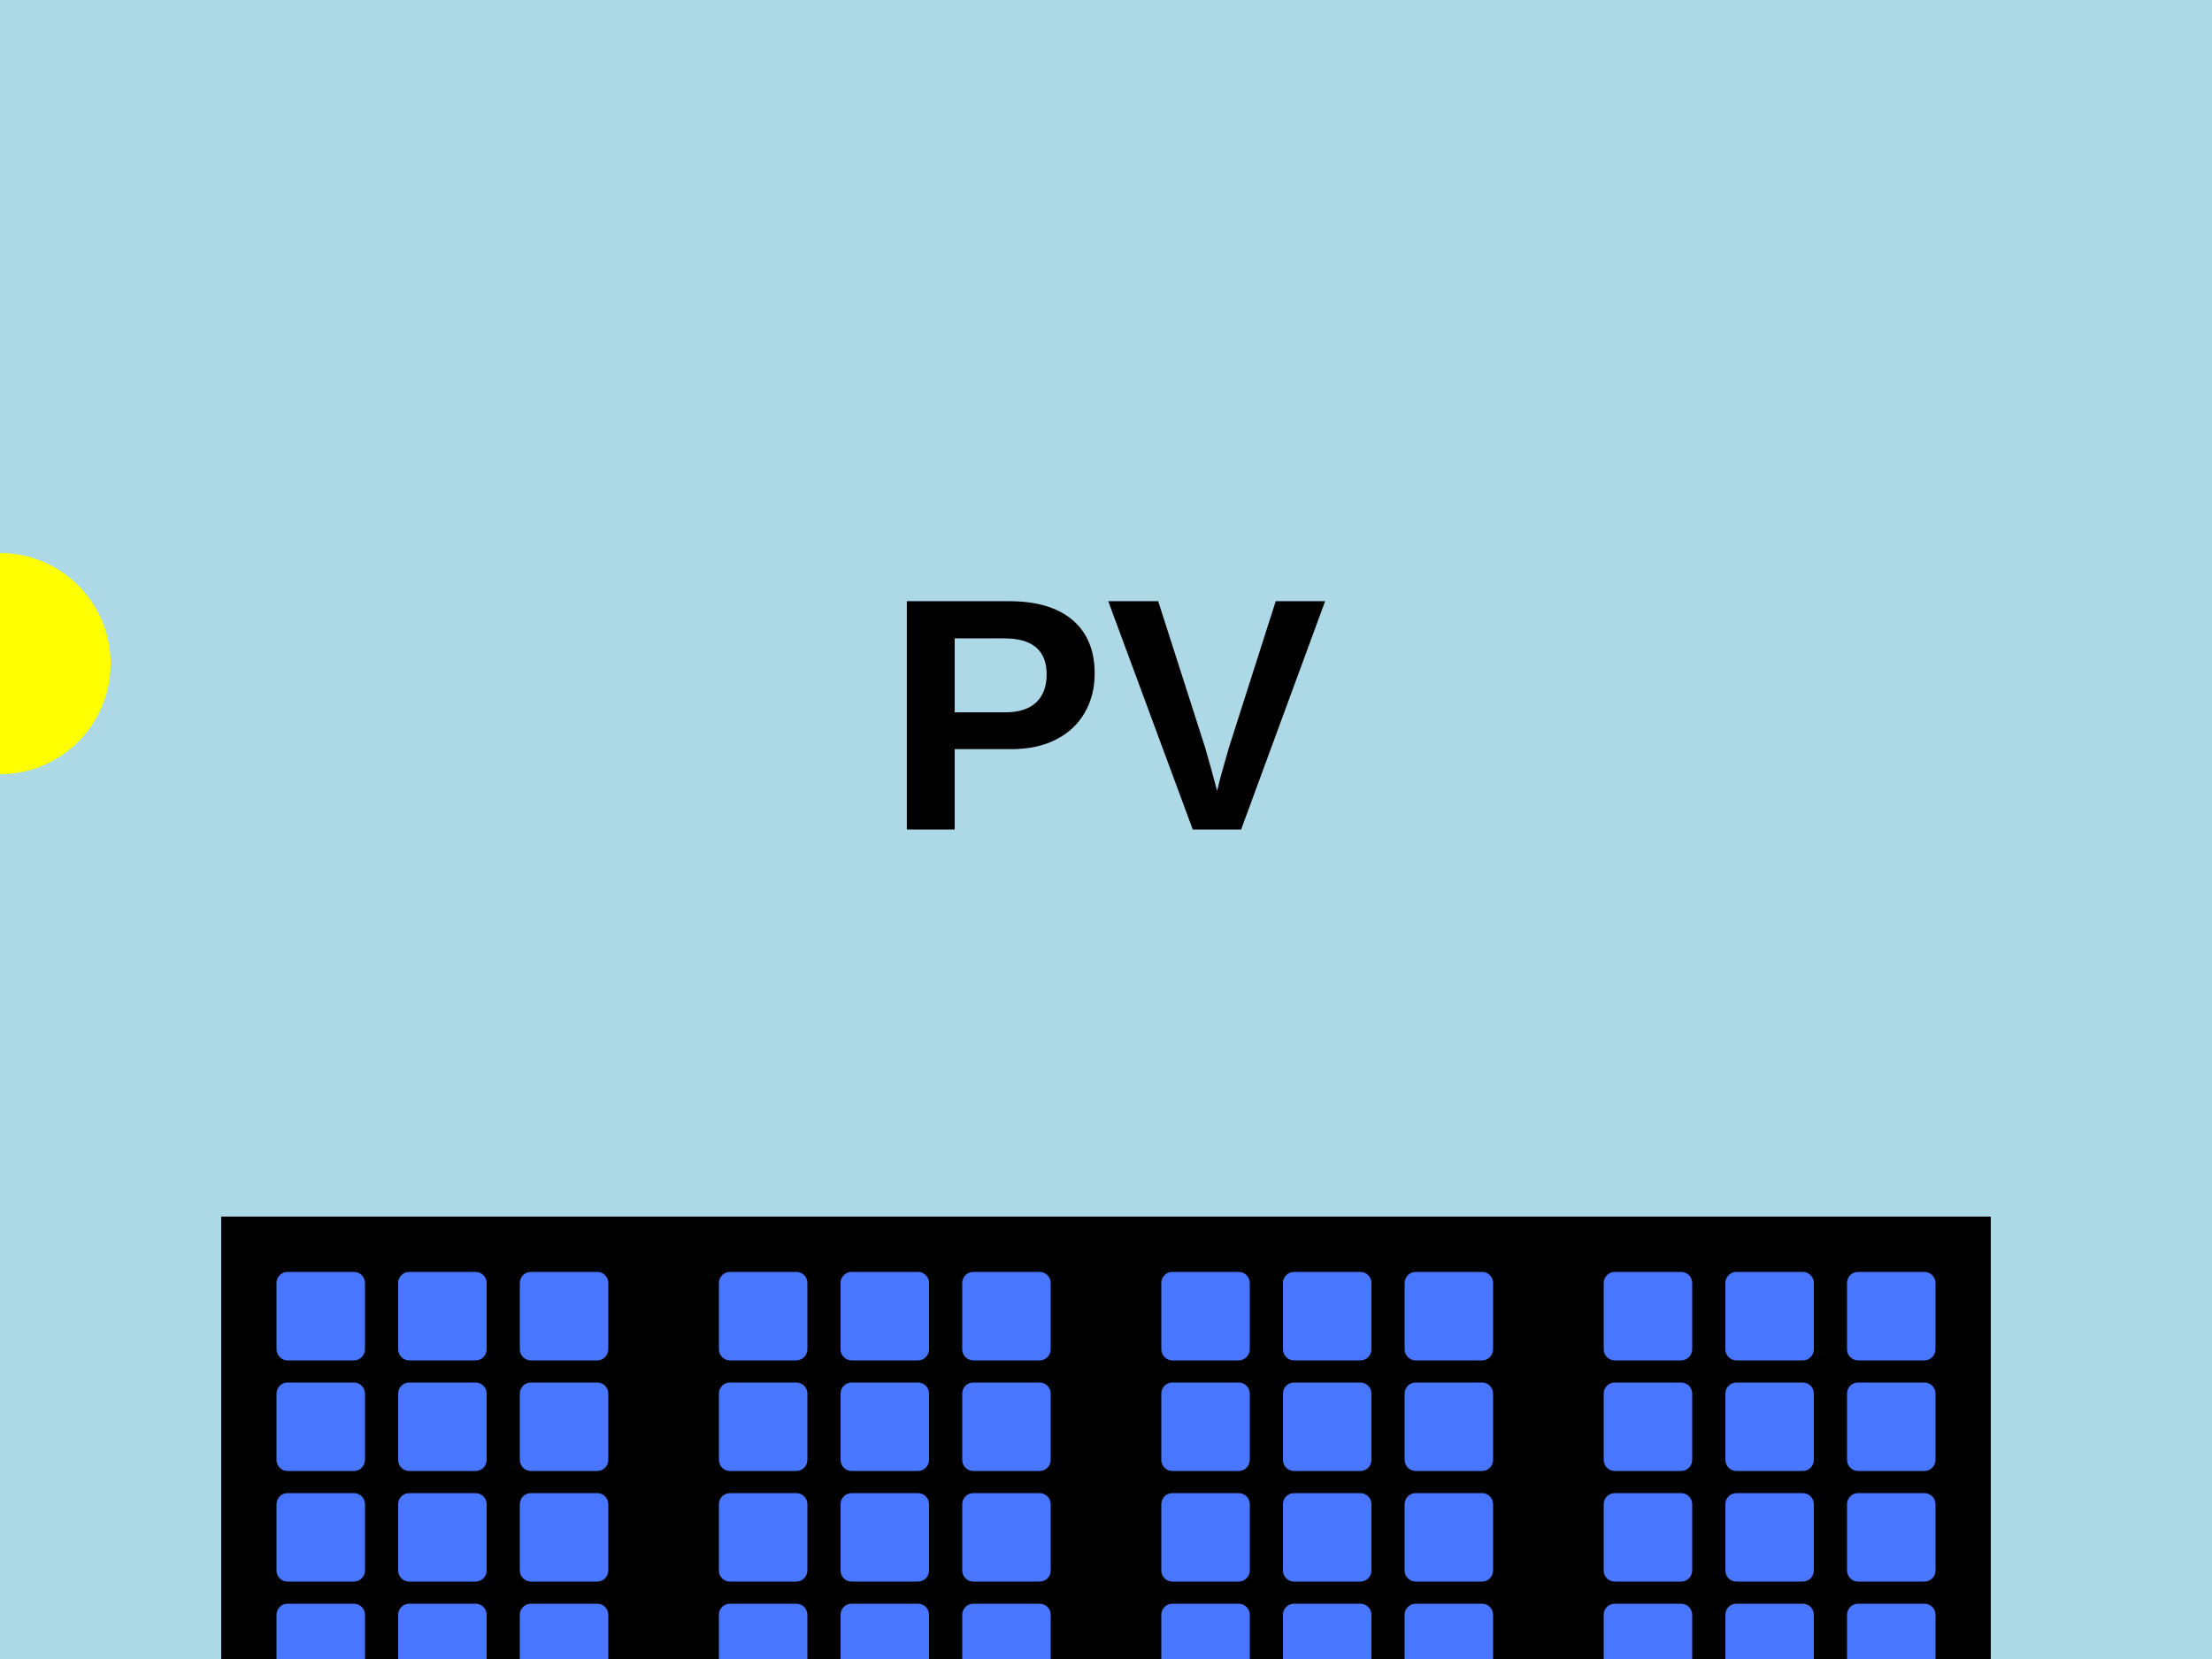
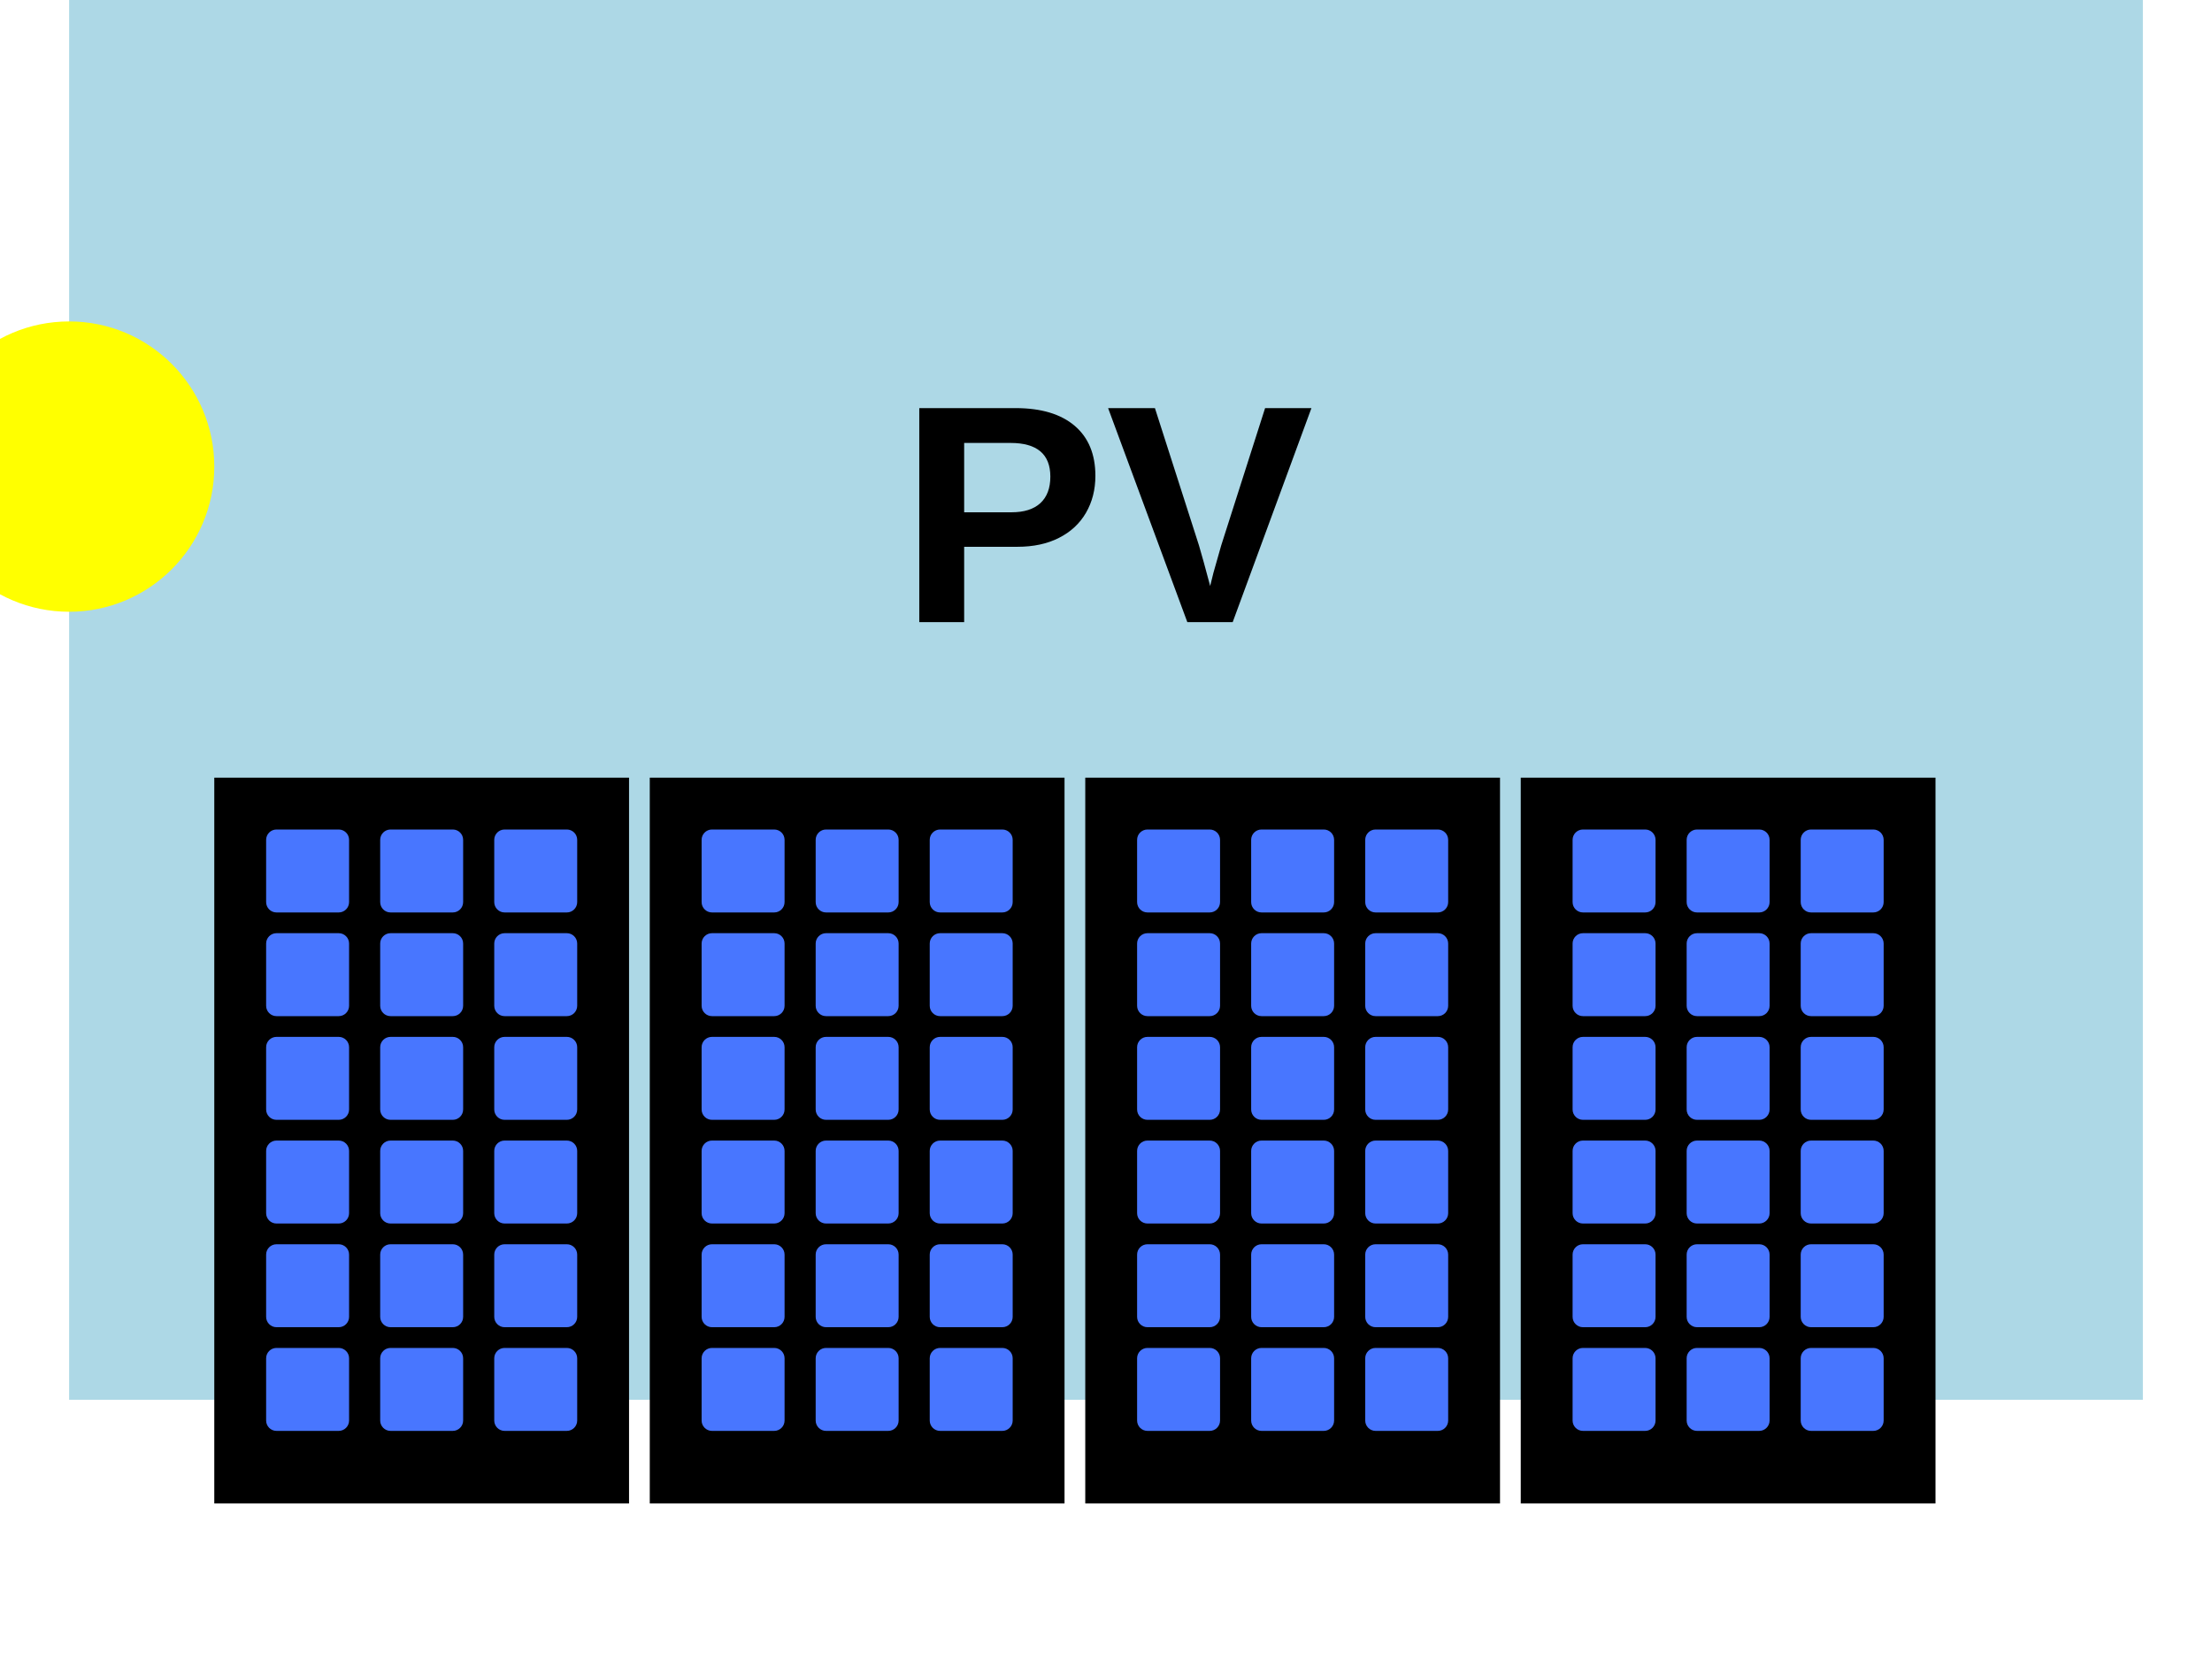
- <svg xmlns="http://www.w3.org/2000/svg" viewBox="0 0 200 150" width="400" height="300">
+ <svg xmlns="http://www.w3.org/2000/svg" viewBox="0 15 200 160" width="400" height="300">
  <rect width="200" height="150" fill="lightblue" />
-   <circle cx="0" cy="60" r="10" fill="yellow">
+   <circle cx="0" cy="60" r="14" fill="yellow">
    <animateMotion dur="5s" repeatCount="indefinite">
      <mpath href="#semicircle-path" />
    </animateMotion>
  </circle>
  <path id="semicircle-path" d="M 20,50 A 80,80 0 0,1 180,50" fill="none" stroke="none" />
  <text x="100" y="75" font-family="Arial" font-size="30" text-anchor="middle" font-weight="bold" fill="black">PV</text>
-   <g transform="translate(20, 110)">
+   <g transform="translate(14, 90)">
    <rect x="0" y="0" width="40" height="70" fill="black" />
    <g fill=" #4876ff">
      <rect x="5" y="5" width="8" height="8" rx="1" />
      <rect x="16" y="5" width="8" height="8" rx="1" />
      <rect x="27" y="5" width="8" height="8" rx="1" />
      <rect x="5" y="15" width="8" height="8" rx="1" />
      <rect x="16" y="15" width="8" height="8" rx="1" />
      <rect x="27" y="15" width="8" height="8" rx="1" />
      <rect x="5" y="25" width="8" height="8" rx="1" />
      <rect x="16" y="25" width="8" height="8" rx="1" />
      <rect x="27" y="25" width="8" height="8" rx="1" />
      <rect x="5" y="35" width="8" height="8" rx="1" />
      <rect x="16" y="35" width="8" height="8" rx="1" />
      <rect x="27" y="35" width="8" height="8" rx="1" />
      <rect x="5" y="45" width="8" height="8" rx="1" />
      <rect x="16" y="45" width="8" height="8" rx="1" />
      <rect x="27" y="45" width="8" height="8" rx="1" />
      <rect x="5" y="55" width="8" height="8" rx="1" />
      <rect x="16" y="55" width="8" height="8" rx="1" />
      <rect x="27" y="55" width="8" height="8" rx="1" />
    </g>
  </g>
-   <g transform="translate(60, 110)">
+   <g transform="translate(56, 90)">
    <rect x="0" y="0" width="40" height="70" fill="black" />
    <g fill=" #4876ff">
      <rect x="5" y="5" width="8" height="8" rx="1" />
      <rect x="16" y="5" width="8" height="8" rx="1" />
      <rect x="27" y="5" width="8" height="8" rx="1" />
      <rect x="5" y="15" width="8" height="8" rx="1" />
      <rect x="16" y="15" width="8" height="8" rx="1" />
      <rect x="27" y="15" width="8" height="8" rx="1" />
      <rect x="5" y="25" width="8" height="8" rx="1" />
      <rect x="16" y="25" width="8" height="8" rx="1" />
      <rect x="27" y="25" width="8" height="8" rx="1" />
      <rect x="5" y="35" width="8" height="8" rx="1" />
      <rect x="16" y="35" width="8" height="8" rx="1" />
      <rect x="27" y="35" width="8" height="8" rx="1" />
      <rect x="5" y="45" width="8" height="8" rx="1" />
      <rect x="16" y="45" width="8" height="8" rx="1" />
      <rect x="27" y="45" width="8" height="8" rx="1" />
      <rect x="5" y="55" width="8" height="8" rx="1" />
      <rect x="16" y="55" width="8" height="8" rx="1" />
      <rect x="27" y="55" width="8" height="8" rx="1" />
    </g>
  </g>
-   <g transform="translate(100, 110)">
+   <g transform="translate(98, 90)">
    <rect x="0" y="0" width="40" height="70" fill="black" />
    <g fill=" #4876ff">
      <rect x="5" y="5" width="8" height="8" rx="1" />
      <rect x="16" y="5" width="8" height="8" rx="1" />
      <rect x="27" y="5" width="8" height="8" rx="1" />
      <rect x="5" y="15" width="8" height="8" rx="1" />
      <rect x="16" y="15" width="8" height="8" rx="1" />
      <rect x="27" y="15" width="8" height="8" rx="1" />
      <rect x="5" y="25" width="8" height="8" rx="1" />
      <rect x="16" y="25" width="8" height="8" rx="1" />
      <rect x="27" y="25" width="8" height="8" rx="1" />
      <rect x="5" y="35" width="8" height="8" rx="1" />
      <rect x="16" y="35" width="8" height="8" rx="1" />
      <rect x="27" y="35" width="8" height="8" rx="1" />
      <rect x="5" y="45" width="8" height="8" rx="1" />
      <rect x="16" y="45" width="8" height="8" rx="1" />
      <rect x="27" y="45" width="8" height="8" rx="1" />
      <rect x="5" y="55" width="8" height="8" rx="1" />
      <rect x="16" y="55" width="8" height="8" rx="1" />
      <rect x="27" y="55" width="8" height="8" rx="1" />
    </g>
  </g>
-   <g transform="translate(140, 110)">
+   <g transform="translate(140, 90)">
    <rect x="0" y="0" width="40" height="70" fill="black" />
    <g fill=" #4876ff">
      <rect x="5" y="5" width="8" height="8" rx="1" />
      <rect x="16" y="5" width="8" height="8" rx="1" />
      <rect x="27" y="5" width="8" height="8" rx="1" />
      <rect x="5" y="15" width="8" height="8" rx="1" />
      <rect x="16" y="15" width="8" height="8" rx="1" />
      <rect x="27" y="15" width="8" height="8" rx="1" />
      <rect x="5" y="25" width="8" height="8" rx="1" />
      <rect x="16" y="25" width="8" height="8" rx="1" />
      <rect x="27" y="25" width="8" height="8" rx="1" />
      <rect x="5" y="35" width="8" height="8" rx="1" />
      <rect x="16" y="35" width="8" height="8" rx="1" />
      <rect x="27" y="35" width="8" height="8" rx="1" />
      <rect x="5" y="45" width="8" height="8" rx="1" />
      <rect x="16" y="45" width="8" height="8" rx="1" />
      <rect x="27" y="45" width="8" height="8" rx="1" />
      <rect x="5" y="55" width="8" height="8" rx="1" />
      <rect x="16" y="55" width="8" height="8" rx="1" />
      <rect x="27" y="55" width="8" height="8" rx="1" />
    </g>
  </g>
</svg>
